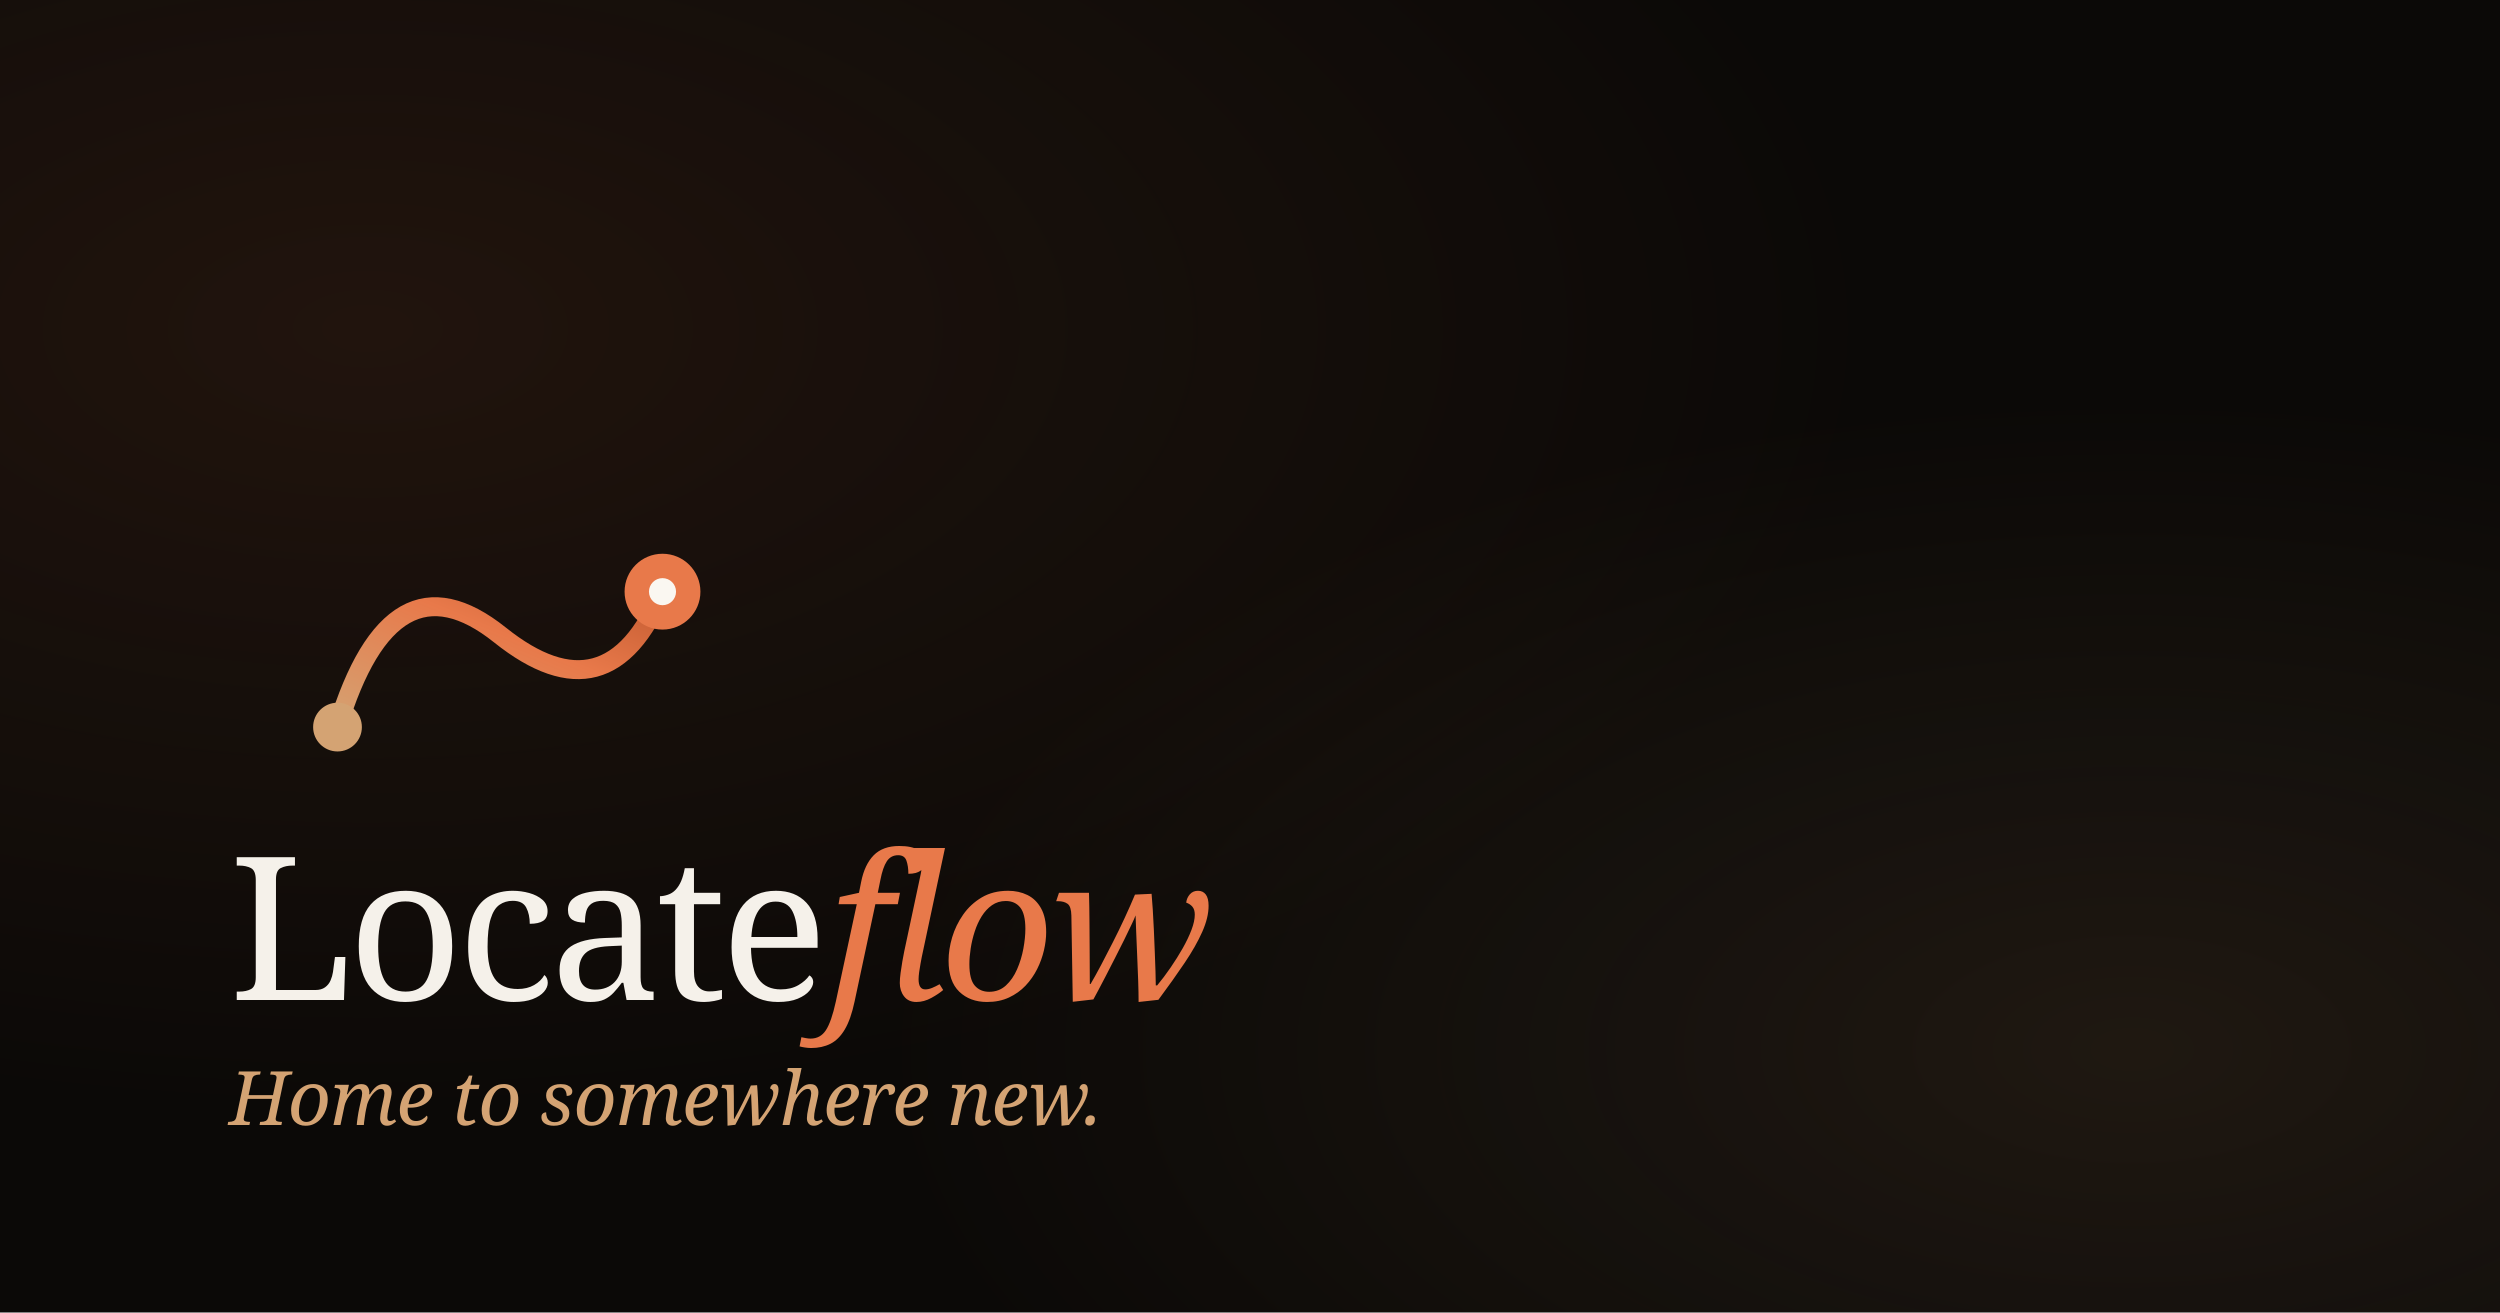
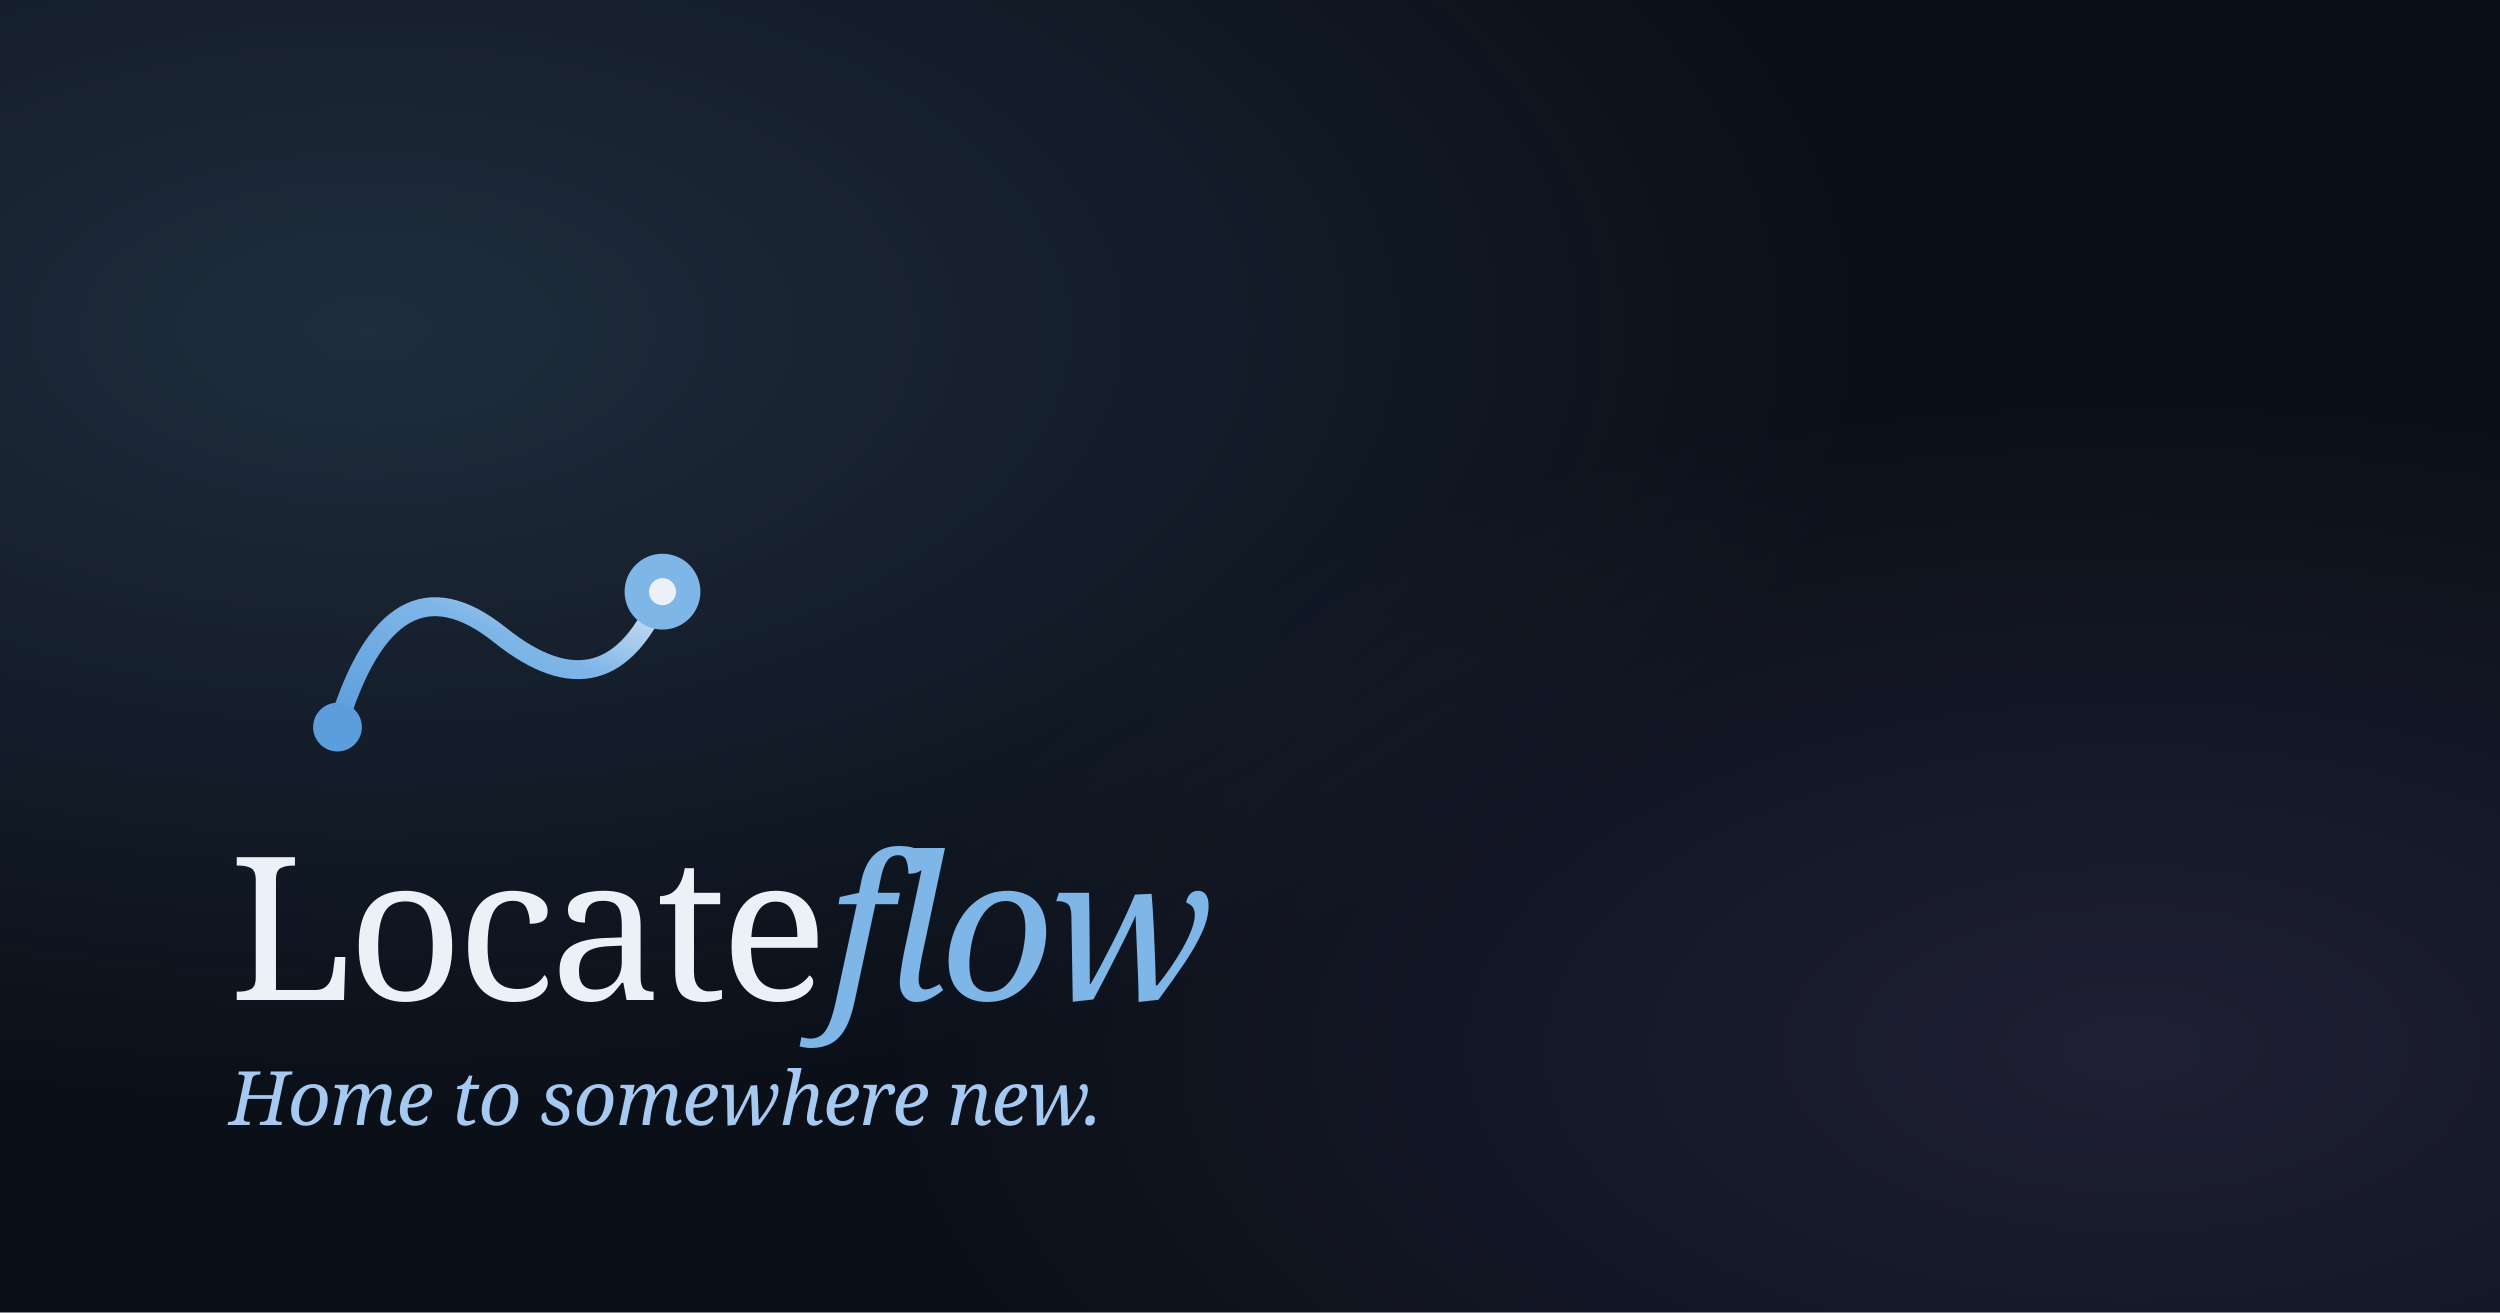
<svg xmlns="http://www.w3.org/2000/svg" viewBox="0 0 1200 630" fill="none" aria-hidden="true">
  <defs>
    <linearGradient id="og-flow" x1="0" y1="1" x2="1" y2="0">
-       <stop offset="0%" stop-color="#D4A373" />
-       <stop offset="60%" stop-color="#E8794A" />
-       <stop offset="100%" stop-color="#C25A30" />
+       <stop offset="0%" stop-color="#5C9DDC" />
+       <stop offset="60%" stop-color="#7FB6E8" />
+       <stop offset="100%" stop-color="#DDE7F5" />
    </linearGradient>
    <radialGradient id="og-tr" cx="0.15" cy="0.25" r="0.6">
-       <stop offset="0%" stop-color="#E8794A" stop-opacity="0.1" />
-       <stop offset="100%" stop-color="#E8794A" stop-opacity="0" />
+       <stop offset="0%" stop-color="#7FB6E8" stop-opacity="0.18" />
+       <stop offset="100%" stop-color="#7FB6E8" stop-opacity="0" />
    </radialGradient>
    <radialGradient id="og-br" cx="0.85" cy="0.8" r="0.5">
-       <stop offset="0%" stop-color="#D4A373" stop-opacity="0.1" />
-       <stop offset="100%" stop-color="#D4A373" stop-opacity="0" />
+       <stop offset="0%" stop-color="#B49BFF" stop-opacity="0.12" />
+       <stop offset="100%" stop-color="#B49BFF" stop-opacity="0" />
    </radialGradient>
  </defs>
-   <rect width="1200" height="630" fill="#0B0907" />
+   <rect width="1200" height="630" fill="#0A0F18" />
  <rect width="1200" height="630" fill="url(#og-tr)" />
  <rect width="1200" height="630" fill="url(#og-br)" />
  <g transform="translate(110,180)">
    <g transform="scale(2.6)">
      <path d="M20 65 Q 30 32, 50 48 T 80 40" stroke="url(#og-flow)" stroke-width="3.5" fill="none" stroke-linecap="round" />
-       <circle cx="20" cy="65" r="4.5" fill="#D4A373" />
-       <circle cx="80" cy="40" r="7" fill="#E8794A" />
-       <circle cx="80" cy="40" r="2.5" fill="#FAF7F1" />
+       <circle cx="20" cy="65" r="4.5" fill="#5C9DDC" />
+       <circle cx="80" cy="40" r="7" fill="#7FB6E8" />
+       <circle cx="80" cy="40" r="2.5" fill="#ECF1F8" />
    </g>
  </g>
-   <text x="110" y="480" font-family="Fraunces, Georgia, serif" font-size="96" font-weight="500" fill="#F5F1EA" letter-spacing="-0.03em">Locate<tspan font-style="italic" font-weight="400" fill="#E8794A">flow</tspan>
+   <text x="110" y="480" font-family="Fraunces, Georgia, serif" font-size="96" font-weight="500" fill="#ECF1F8" letter-spacing="-0.03em">Locate<tspan font-style="italic" font-weight="400" fill="#7FB6E8">flow</tspan>
  </text>
-   <text x="110" y="540" font-family="Fraunces, Georgia, serif" font-style="italic" font-size="36" font-weight="400" fill="#D4A373" letter-spacing="-0.01em">Home to somewhere new.</text>
+   <text x="110" y="540" font-family="Fraunces, Georgia, serif" font-style="italic" font-size="36" font-weight="400" fill="#A5C9F0" letter-spacing="-0.01em">Home to somewhere new.</text>
</svg>
